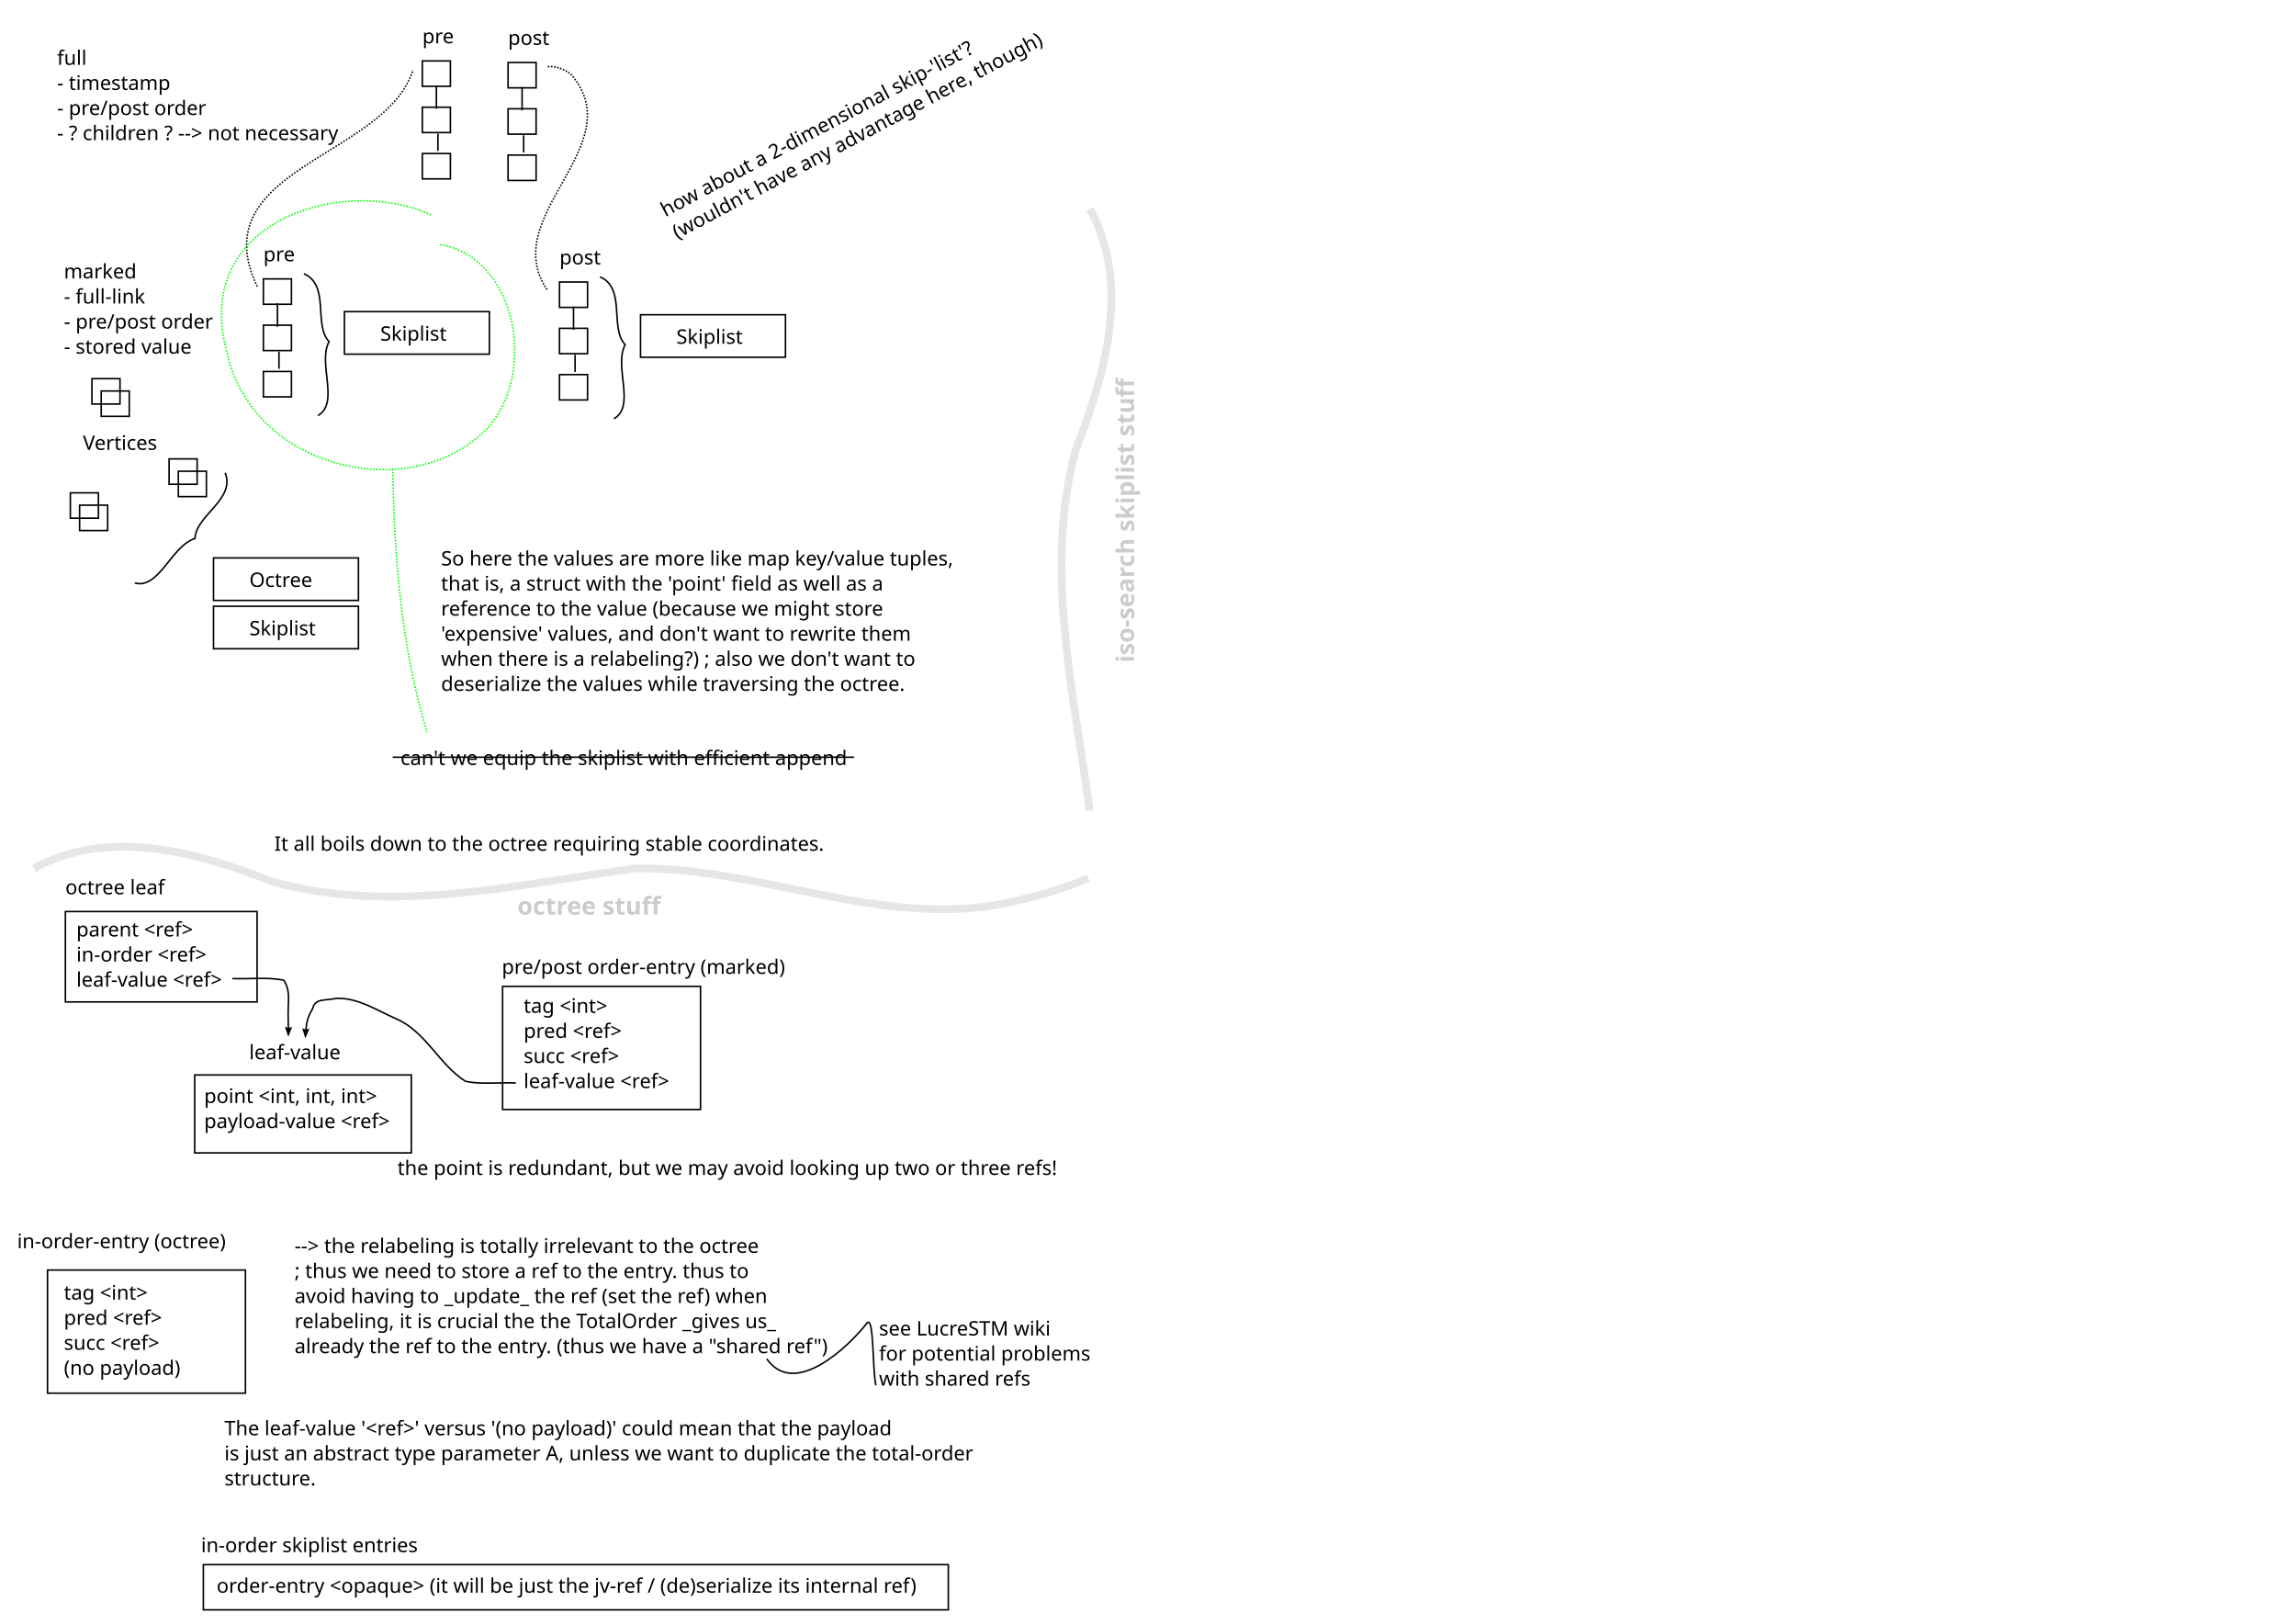
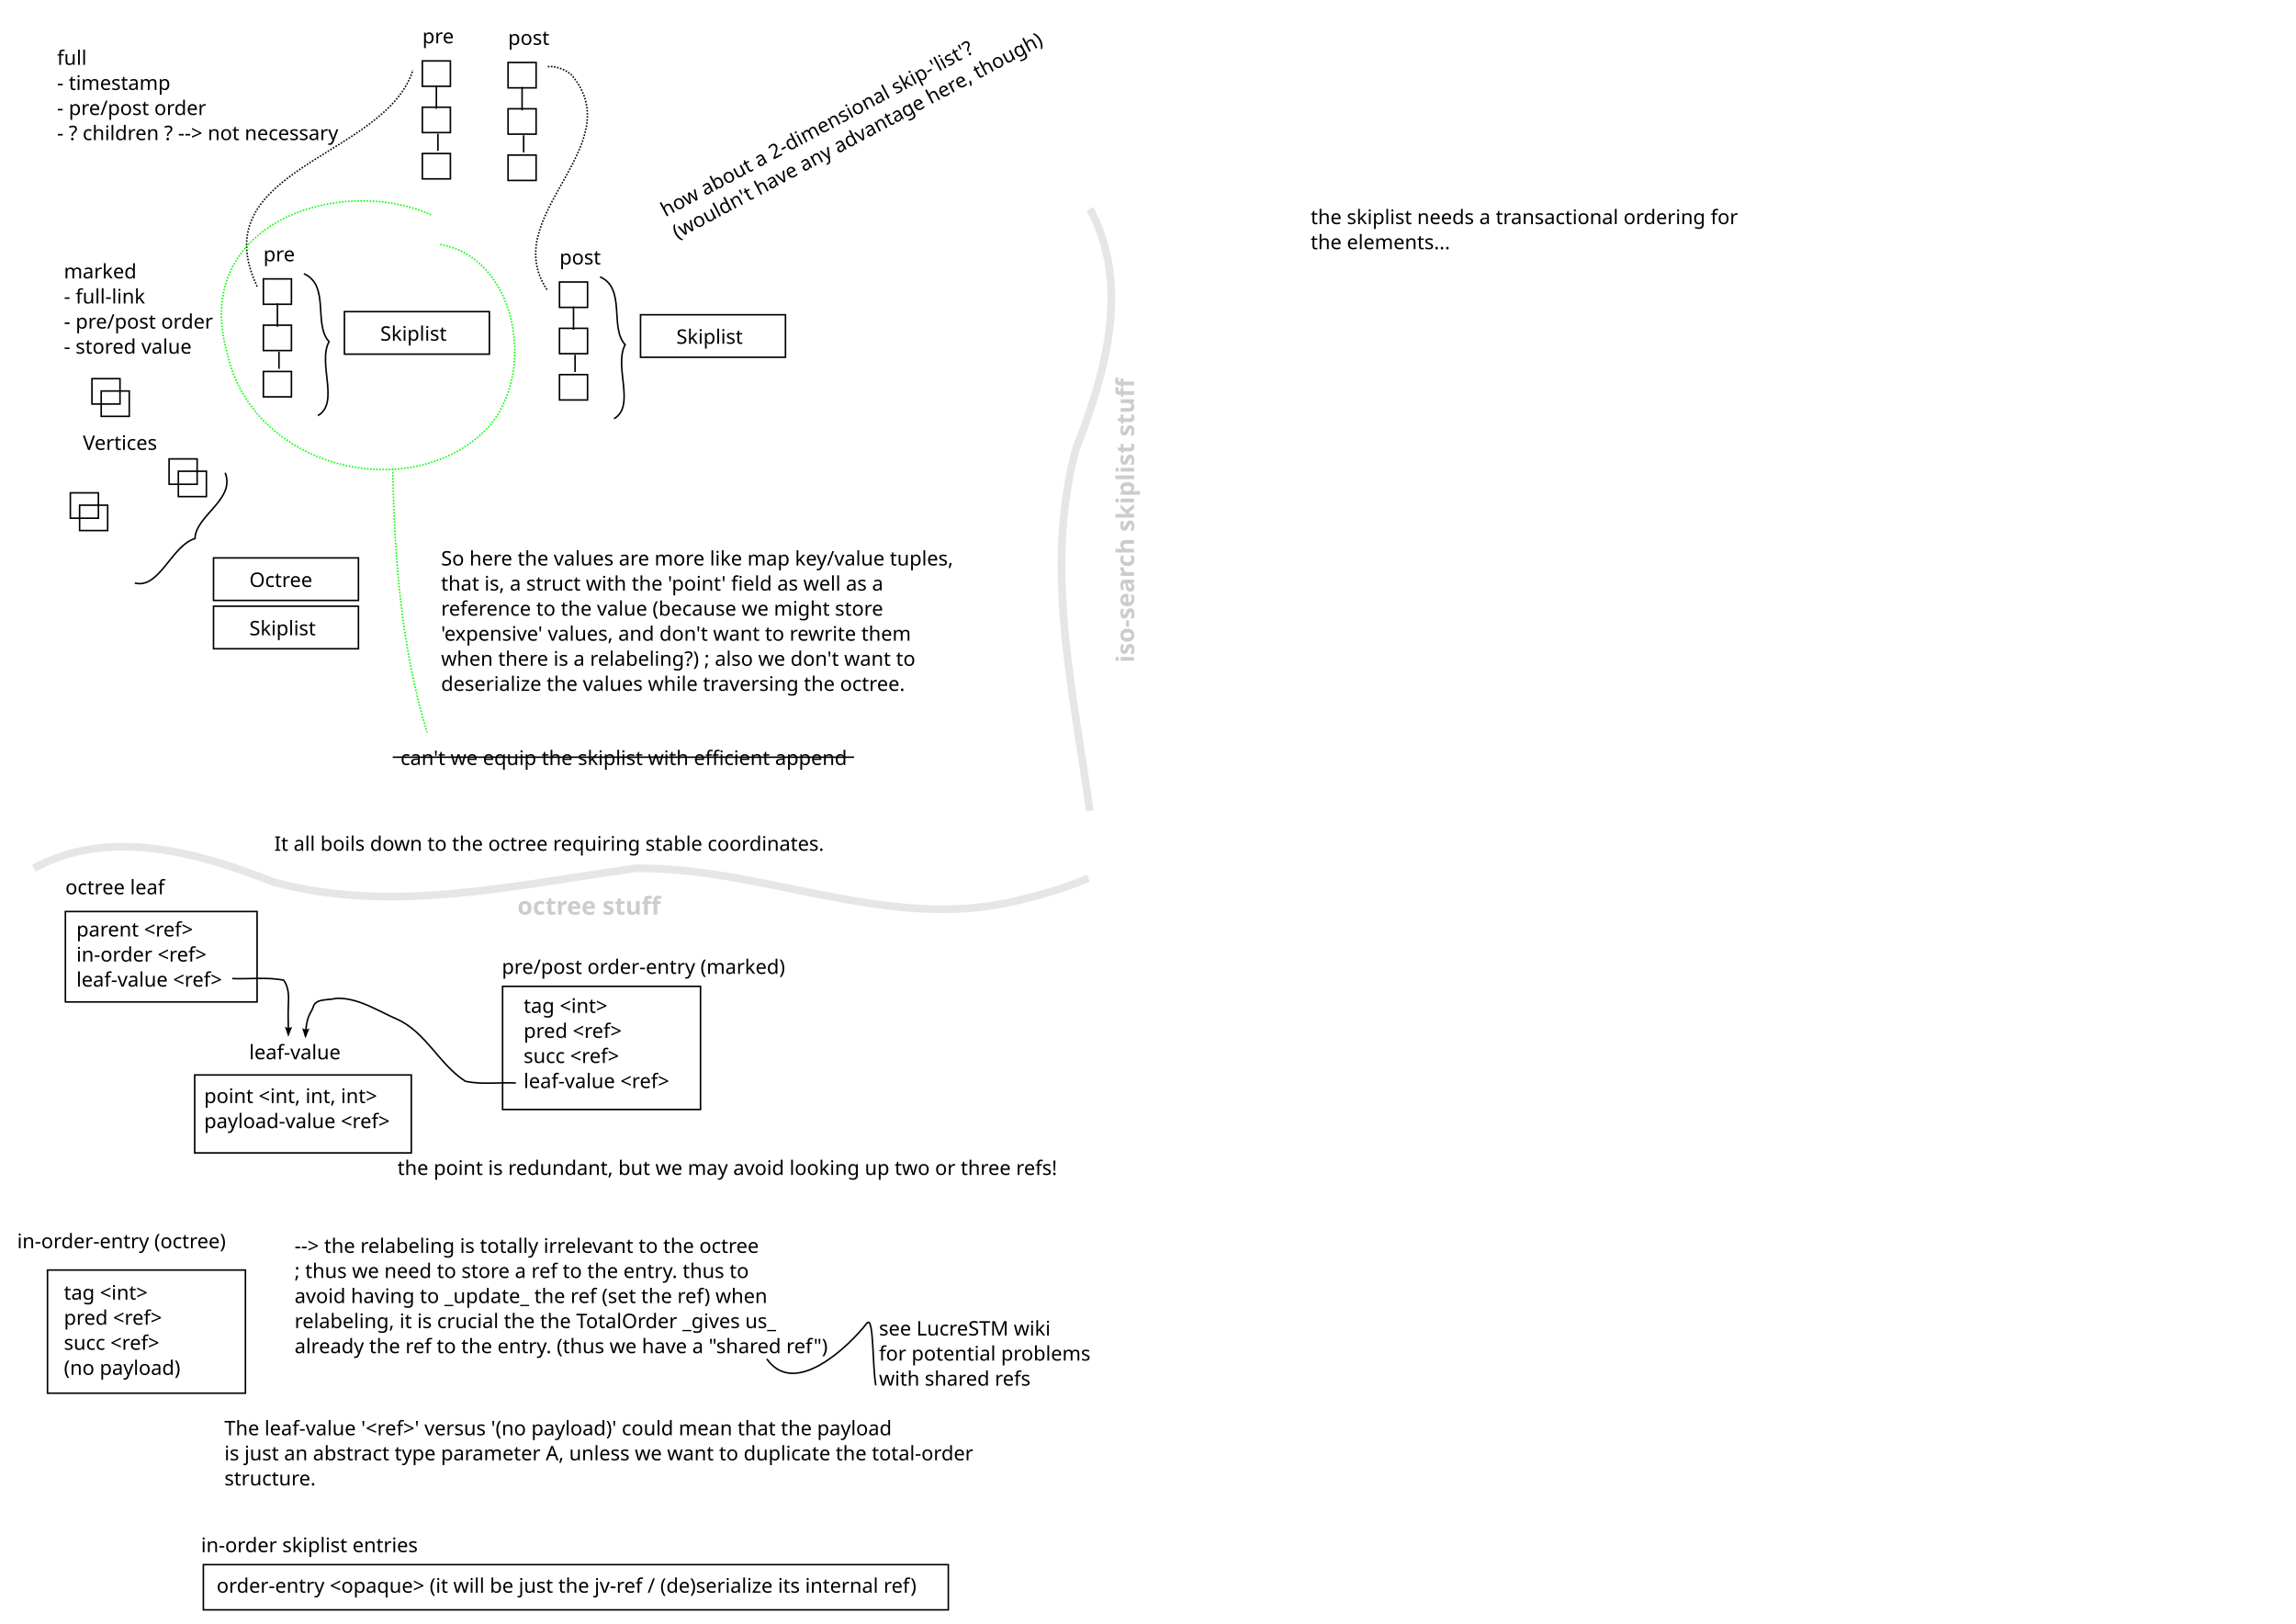
<svg xmlns="http://www.w3.org/2000/svg" width="1488.189" height="1052.362" id="svg2" version="1.1">
  <defs id="defs4">
    <marker orient="auto" refY="0" refX="0" id="Arrow2Mend" style="overflow:visible">
      <path id="path4179" style="font-size:12px;fill-rule:evenodd;stroke-width:0.625;stroke-linejoin:round" d="M 8.719,4.034 -2.207,0.016 8.719,-4.002 c -1.745,2.372 -1.735,5.617 -6e-7,8.035 z" transform="scale(-0.6,-0.6)" />
    </marker>
  </defs>
  <g id="layer1" transform="translate(0,0.00130762)">
    <text xml:space="preserve" style="font-size:13px;font-style:normal;font-variant:normal;font-weight:normal;font-stretch:normal;line-height:125%;letter-spacing:0px;word-spacing:0px;fill:#000000;fill-opacity:1;stroke:none;font-family:Gulim;-inkscape-font-specification:Gulim" x="36.982" y="42.04" id="text2985">
      <tspan id="tspan2987" x="36.982" y="42.04">full</tspan>
      <tspan x="36.982" y="58.29" id="tspan2993">- timestamp</tspan>
      <tspan x="36.982" y="74.54" id="tspan2989">- pre/post order</tspan>
      <tspan x="36.982" y="90.79" id="tspan2991">- ? children ? --&gt; not necessary</tspan>
    </text>
    <text xml:space="preserve" style="font-size:13px;font-style:normal;font-variant:normal;font-weight:normal;font-stretch:normal;line-height:125%;letter-spacing:0px;word-spacing:0px;fill:#000000;fill-opacity:1;stroke:none;font-family:Gulim;-inkscape-font-specification:Gulim" x="41.416" y="180.438" id="text2995">
      <tspan id="tspan2997" x="41.416" y="180.438">marked</tspan>
      <tspan x="41.416" y="196.688" id="tspan2999">- full-link</tspan>
      <tspan x="41.416" y="212.938" id="tspan3001">- pre/post order</tspan>
      <tspan x="41.416" y="229.188" id="tspan3003">- stored value</tspan>
    </text>
    <rect style="fill:none;stroke:#000000;stroke-width:1;stroke-miterlimit:4;stroke-opacity:1;stroke-dasharray:none;stroke-dashoffset:0" id="rect3007" width="18.183" height="16.438" x="170.716" y="210.743" />
    <rect y="180.743" x="170.716" height="16.438" width="18.183" id="rect3011" style="fill:none;stroke:#000000;stroke-width:1;stroke-miterlimit:4;stroke-opacity:1;stroke-dasharray:none;stroke-dashoffset:0" />
    <rect y="240.743" x="170.716" height="16.438" width="18.183" id="rect3013" style="fill:none;stroke:#000000;stroke-width:1;stroke-miterlimit:4;stroke-opacity:1;stroke-dasharray:none;stroke-dashoffset:0" />
    <rect style="fill:none;stroke:#000000;stroke-width:1;stroke-miterlimit:4;stroke-opacity:1;stroke-dasharray:none;stroke-dashoffset:0" id="rect3015" width="93.944" height="27.55" x="223.244" y="201.956" />
    <text xml:space="preserve" style="font-size:13px;font-style:normal;font-variant:normal;font-weight:normal;font-stretch:normal;line-height:125%;letter-spacing:0px;word-spacing:0px;fill:#000000;fill-opacity:1;stroke:none;font-family:Gulim;-inkscape-font-specification:Gulim" x="246.457" y="220.783" id="text3017">
      <tspan id="tspan3019" x="246.457" y="220.783">Skiplist</tspan>
    </text>
    <path style="color:#000000;fill:none;stroke:#000000;stroke-width:1;stroke-linecap:butt;stroke-linejoin:miter;stroke-miterlimit:4;stroke-opacity:1;stroke-dasharray:none;stroke-dashoffset:0;marker:none;visibility:visible;display:inline;overflow:visible;enable-background:accumulate" d="m 179.807,196.601 0,15.152" id="path3021" />
    <path style="color:#000000;fill:none;stroke:#000000;stroke-width:1;stroke-linecap:butt;stroke-linejoin:miter;stroke-miterlimit:4;stroke-opacity:1;stroke-dasharray:none;stroke-dashoffset:0;marker:none;visibility:visible;display:inline;overflow:visible;enable-background:accumulate" d="m 180.817,227.915 0,11.112" id="path3023" />
    <text xml:space="preserve" style="font-size:13px;font-style:normal;font-variant:normal;font-weight:normal;font-stretch:normal;line-height:125%;letter-spacing:0px;word-spacing:0px;fill:#000000;fill-opacity:1;stroke:none;font-family:Gulim;-inkscape-font-specification:Gulim" x="170.716" y="169.326" id="text3025">
      <tspan id="tspan3027" x="170.716" y="169.326">pre</tspan>
    </text>
    <path style="fill:none;stroke:#000000;stroke-width:1;stroke-miterlimit:4;stroke-opacity:1;stroke-dasharray:none;stroke-dashoffset:0" d="m 196.98,177.408 c 17.066,7.39 6.012,33.01 16.292,43.961 -7.515,14.128 7.009,39.751 -7.201,47.963" id="path3029" />
    <rect y="212.763" x="362.645" height="16.438" width="18.183" id="rect3048" style="fill:none;stroke:#000000;stroke-width:1;stroke-miterlimit:4;stroke-opacity:1;stroke-dasharray:none;stroke-dashoffset:0" />
    <rect style="fill:none;stroke:#000000;stroke-width:1;stroke-miterlimit:4;stroke-opacity:1;stroke-dasharray:none;stroke-dashoffset:0" id="rect3050" width="18.183" height="16.438" x="362.645" y="182.763" />
    <rect style="fill:none;stroke:#000000;stroke-width:1;stroke-miterlimit:4;stroke-opacity:1;stroke-dasharray:none;stroke-dashoffset:0" id="rect3052" width="18.183" height="16.438" x="362.645" y="242.763" />
    <rect y="203.976" x="415.173" height="27.55" width="93.944" id="rect3054" style="fill:none;stroke:#000000;stroke-width:1;stroke-miterlimit:4;stroke-opacity:1;stroke-dasharray:none;stroke-dashoffset:0" />
    <text id="text3056" y="222.804" x="438.386" style="font-size:13px;font-style:normal;font-variant:normal;font-weight:normal;font-stretch:normal;line-height:125%;letter-spacing:0px;word-spacing:0px;fill:#000000;fill-opacity:1;stroke:none;font-family:Gulim;-inkscape-font-specification:Gulim" xml:space="preserve">
      <tspan y="222.804" x="438.386" id="tspan3058">Skiplist</tspan>
    </text>
    <path id="path3060" d="m 371.736,198.621 0,15.152" style="color:#000000;fill:none;stroke:#000000;stroke-width:1;stroke-linecap:butt;stroke-linejoin:miter;stroke-miterlimit:4;stroke-opacity:1;stroke-dasharray:none;stroke-dashoffset:0;marker:none;visibility:visible;display:inline;overflow:visible;enable-background:accumulate" />
    <path id="path3062" d="m 372.746,229.936 0,11.112" style="color:#000000;fill:none;stroke:#000000;stroke-width:1;stroke-linecap:butt;stroke-linejoin:miter;stroke-miterlimit:4;stroke-opacity:1;stroke-dasharray:none;stroke-dashoffset:0;marker:none;visibility:visible;display:inline;overflow:visible;enable-background:accumulate" />
    <text id="text3064" y="171.347" x="362.645" style="font-size:13px;font-style:normal;font-variant:normal;font-weight:normal;font-stretch:normal;line-height:125%;letter-spacing:0px;word-spacing:0px;fill:#000000;fill-opacity:1;stroke:none;font-family:Gulim;-inkscape-font-specification:Gulim" xml:space="preserve">
      <tspan y="171.347" x="362.645" id="tspan3066">post</tspan>
    </text>
    <path id="path3068" d="m 388.909,179.428 c 17.066,7.39 6.012,33.01 16.292,43.961 -7.515,14.128 7.009,39.751 -7.201,47.963" style="fill:none;stroke:#000000;stroke-width:1;stroke-miterlimit:4;stroke-opacity:1;stroke-dasharray:none;stroke-dashoffset:0" />
    <rect style="fill:none;stroke:#000000;stroke-width:1;stroke-miterlimit:4;stroke-opacity:1;stroke-dasharray:none;stroke-dashoffset:0" id="rect3070" width="18.183" height="16.438" x="59.599" y="245.392" />
    <rect y="253.392" x="65.599" height="16.438" width="18.183" id="rect3072" style="fill:none;stroke:#000000;stroke-width:1;stroke-miterlimit:4;stroke-opacity:1;stroke-dasharray:none;stroke-dashoffset:0" />
    <rect y="319.392" x="45.599" height="16.438" width="18.183" id="rect3074" style="fill:none;stroke:#000000;stroke-width:1;stroke-miterlimit:4;stroke-opacity:1;stroke-dasharray:none;stroke-dashoffset:0" />
    <rect style="fill:none;stroke:#000000;stroke-width:1;stroke-miterlimit:4;stroke-opacity:1;stroke-dasharray:none;stroke-dashoffset:0" id="rect3076" width="18.183" height="16.438" x="51.599" y="327.392" />
    <rect style="fill:none;stroke:#000000;stroke-width:1;stroke-miterlimit:4;stroke-opacity:1;stroke-dasharray:none;stroke-dashoffset:0" id="rect3078" width="18.183" height="16.438" x="109.599" y="297.392" />
    <rect y="305.392" x="115.599" height="16.438" width="18.183" id="rect3080" style="fill:none;stroke:#000000;stroke-width:1;stroke-miterlimit:4;stroke-opacity:1;stroke-dasharray:none;stroke-dashoffset:0" />
    <text xml:space="preserve" style="font-size:13px;font-style:normal;font-variant:normal;font-weight:normal;font-stretch:normal;line-height:125%;letter-spacing:0px;word-spacing:0px;fill:#000000;fill-opacity:1;stroke:none;font-family:Gulim;-inkscape-font-specification:Gulim" x="53.741" y="291.555" id="text3082">
      <tspan id="tspan3084" x="53.741" y="291.555">Vertices</tspan>
    </text>
    <rect y="361.56" x="138.391" height="27.55" width="93.944" id="rect3086" style="fill:none;stroke:#000000;stroke-width:1;stroke-miterlimit:4;stroke-opacity:1;stroke-dasharray:none;stroke-dashoffset:0" />
    <text id="text3088" y="380.387" x="161.604" style="font-size:13px;font-style:normal;font-variant:normal;font-weight:normal;font-stretch:normal;line-height:125%;letter-spacing:0px;word-spacing:0px;fill:#000000;fill-opacity:1;stroke:none;font-family:Gulim;-inkscape-font-specification:Gulim" xml:space="preserve">
      <tspan y="380.387" x="161.604" id="tspan3090">Octree</tspan>
    </text>
    <path id="path3092" d="m 145.942,306.384 c 6.842,17.293 -19.09,27.593 -19.565,42.606 -15.304,4.676 -23.152,33.064 -39.007,28.823" style="fill:none;stroke:#000000;stroke-width:1;stroke-miterlimit:4;stroke-opacity:1;stroke-dasharray:none;stroke-dashoffset:0" />
    <rect y="392.875" x="138.391" height="27.55" width="93.944" id="rect3118" style="fill:none;stroke:#000000;stroke-width:1;stroke-miterlimit:4;stroke-opacity:1;stroke-dasharray:none;stroke-dashoffset:0" />
    <text id="text3120" y="411.702" x="161.604" style="font-size:13px;font-style:normal;font-variant:normal;font-weight:normal;font-stretch:normal;line-height:125%;letter-spacing:0px;word-spacing:0px;fill:#000000;fill-opacity:1;stroke:none;font-family:Gulim;-inkscape-font-specification:Gulim" xml:space="preserve">
      <tspan y="411.702" x="161.604" id="tspan3122">Skiplist</tspan>
    </text>
    <rect y="69.484" x="273.751" height="16.438" width="18.183" id="rect3124" style="fill:none;stroke:#000000;stroke-width:1;stroke-miterlimit:4;stroke-opacity:1;stroke-dasharray:none;stroke-dashoffset:0" />
    <rect style="fill:none;stroke:#000000;stroke-width:1;stroke-miterlimit:4;stroke-opacity:1;stroke-dasharray:none;stroke-dashoffset:0" id="rect3126" width="18.183" height="16.438" x="273.751" y="39.484" />
    <rect style="fill:none;stroke:#000000;stroke-width:1;stroke-miterlimit:4;stroke-opacity:1;stroke-dasharray:none;stroke-dashoffset:0" id="rect3128" width="18.183" height="16.438" x="273.751" y="99.484" />
    <path id="path3130" d="m 282.843,55.342 0,15.152" style="color:#000000;fill:none;stroke:#000000;stroke-width:1;stroke-linecap:butt;stroke-linejoin:miter;stroke-miterlimit:4;stroke-opacity:1;stroke-dasharray:none;stroke-dashoffset:0;marker:none;visibility:visible;display:inline;overflow:visible;enable-background:accumulate" />
    <path id="path3132" d="m 283.853,86.656 0,11.112" style="color:#000000;fill:none;stroke:#000000;stroke-width:1;stroke-linecap:butt;stroke-linejoin:miter;stroke-miterlimit:4;stroke-opacity:1;stroke-dasharray:none;stroke-dashoffset:0;marker:none;visibility:visible;display:inline;overflow:visible;enable-background:accumulate" />
    <text id="text3134" y="28.067" x="273.751" style="font-size:13px;font-style:normal;font-variant:normal;font-weight:normal;font-stretch:normal;line-height:125%;letter-spacing:0px;word-spacing:0px;fill:#000000;fill-opacity:1;stroke:none;font-family:Gulim;-inkscape-font-specification:Gulim" xml:space="preserve">
      <tspan y="28.067" x="273.751" id="tspan3136">pre</tspan>
    </text>
    <rect style="fill:none;stroke:#000000;stroke-width:1;stroke-miterlimit:4;stroke-opacity:1;stroke-dasharray:none;stroke-dashoffset:0" id="rect3138" width="18.183" height="16.438" x="329.31" y="70.494" />
    <rect y="40.494" x="329.31" height="16.438" width="18.183" id="rect3140" style="fill:none;stroke:#000000;stroke-width:1;stroke-miterlimit:4;stroke-opacity:1;stroke-dasharray:none;stroke-dashoffset:0" />
    <rect y="100.494" x="329.31" height="16.438" width="18.183" id="rect3142" style="fill:none;stroke:#000000;stroke-width:1;stroke-miterlimit:4;stroke-opacity:1;stroke-dasharray:none;stroke-dashoffset:0" />
    <path style="color:#000000;fill:none;stroke:#000000;stroke-width:1;stroke-linecap:butt;stroke-linejoin:miter;stroke-miterlimit:4;stroke-opacity:1;stroke-dasharray:none;stroke-dashoffset:0;marker:none;visibility:visible;display:inline;overflow:visible;enable-background:accumulate" d="m 338.401,56.352 0,15.152" id="path3144" />
    <path style="color:#000000;fill:none;stroke:#000000;stroke-width:1;stroke-linecap:butt;stroke-linejoin:miter;stroke-miterlimit:4;stroke-opacity:1;stroke-dasharray:none;stroke-dashoffset:0;marker:none;visibility:visible;display:inline;overflow:visible;enable-background:accumulate" d="m 339.411,87.667 0,11.112" id="path3146" />
    <text xml:space="preserve" style="font-size:13px;font-style:normal;font-variant:normal;font-weight:normal;font-stretch:normal;line-height:125%;letter-spacing:0px;word-spacing:0px;fill:#000000;fill-opacity:1;stroke:none;font-family:Gulim;-inkscape-font-specification:Gulim" x="329.31" y="29.078" id="text3148">
      <tspan id="tspan3150" x="329.31" y="29.078">post</tspan>
    </text>
    <path style="fill:none;stroke:#000000;stroke-width:1;stroke-miterlimit:4;stroke-opacity:1;stroke-dasharray:1, 1;stroke-dashoffset:0" d="M 166.675,185.651 C 130.261,108.823 250.095,102.227 267.69,45.24" id="path3171" />
    <path style="fill:none;stroke:#000000;stroke-width:1;stroke-miterlimit:4;stroke-opacity:1;stroke-dasharray:1, 1;stroke-dashoffset:0" d="m 354.564,187.672 c -32.386,-47.791 55.134,-93.276 15.782,-139.244 -4.344,-3.608 -10.063,-5.871 -15.782,-5.208" id="path3965" />
    <text xml:space="preserve" style="font-size:13px;font-style:normal;font-variant:normal;font-weight:normal;font-stretch:normal;line-height:125%;letter-spacing:0px;word-spacing:0px;fill:#000000;fill-opacity:1;stroke:none;font-family:Gulim;-inkscape-font-specification:Gulim" x="285.873" y="366.469" id="text3983">
      <tspan id="tspan3985" x="285.873" y="366.469">So here the values are more like map key/value tuples,</tspan>
      <tspan x="285.873" y="382.719" id="tspan3987">that is, a struct with the 'point' field as well as a</tspan>
      <tspan x="285.873" y="398.969" id="tspan3989">reference to the value (because we might store</tspan>
      <tspan x="285.873" y="415.219" id="tspan3991">'expensive' values, and don't want to rewrite them</tspan>
      <tspan x="285.873" y="431.469" id="tspan3993">when there is a relabeling?) ; also we don't want to</tspan>
      <tspan x="285.873" y="447.719" id="tspan4052">deserialize the values while traversing the octree.</tspan>
    </text>
    <path style="fill:none;stroke:#00ff00;stroke-width:1;stroke-miterlimit:4;stroke-opacity:1;stroke-dasharray:1, 1;stroke-dashoffset:0" d="M 279.34,139.184 C 220.814,112.905 123.665,144.326 147.082,228.149 162.896,303.571 265.87,328.501 315.678,277.818 348.774,241.818 334.8,166.61 285.002,158.377" id="path3055" />
    <path style="fill:none;stroke:#00ff00;stroke-width:1;stroke-miterlimit:4;stroke-opacity:1;stroke-dasharray:1, 1;stroke-dashoffset:0" d="m 254.558,303.839 c 1.039,57.445 5.455,115.468 22.223,170.716" id="path3071" />
    <text xml:space="preserve" style="font-size:13px;font-style:normal;font-variant:normal;font-weight:normal;font-stretch:normal;line-height:125%;letter-spacing:0px;word-spacing:0px;fill:#000000;fill-opacity:1;stroke:none;font-family:Gulim;-inkscape-font-specification:Gulim" x="259.609" y="495.768" id="text3092">
      <tspan id="tspan3094" x="259.609" y="495.768">can't we equip the skiplist with efficient append</tspan>
    </text>
    <path style="color:#000000;fill:none;stroke:#000000;stroke-width:1;stroke-linecap:butt;stroke-linejoin:miter;stroke-miterlimit:4;stroke-opacity:1;stroke-dasharray:none;stroke-dashoffset:0;marker:none;visibility:visible;display:inline;overflow:visible;enable-background:accumulate" d="m 254.558,490.717 299.005,0" id="path3096" />
    <text xml:space="preserve" style="font-size:13px;font-style:normal;font-variant:normal;font-weight:normal;font-stretch:normal;line-height:125%;letter-spacing:0px;word-spacing:0px;fill:#000000;fill-opacity:1;stroke:none;font-family:Gulim;-inkscape-font-specification:Gulim" x="177.787" y="551.327" id="text3098">
      <tspan id="tspan3100" x="177.787" y="551.327">It all boils down to the octree requiring stable coordinates.</tspan>
    </text>
    <rect style="fill:none;stroke:#000000;stroke-width:1;stroke-miterlimit:4;stroke-opacity:1;stroke-dasharray:none;stroke-dashoffset:0" id="rect3102" width="140.411" height="50.508" x="126.188" y="696.646" />
    <text xml:space="preserve" style="font-size:13px;font-style:normal;font-variant:normal;font-weight:normal;font-stretch:normal;line-height:125%;letter-spacing:0px;word-spacing:0px;fill:#000000;fill-opacity:1;stroke:none;font-family:Gulim;-inkscape-font-specification:Gulim" x="132.289" y="714.829" id="text4054">
      <tspan id="tspan4056" x="132.289" y="714.829">point &lt;int, int, int&gt;</tspan>
      <tspan x="132.289" y="731.079" id="tspan4080">payload-value &lt;ref&gt;</tspan>
    </text>
    <text xml:space="preserve" style="font-size:13px;font-style:normal;font-variant:normal;font-weight:normal;font-stretch:normal;line-height:125%;letter-spacing:0px;word-spacing:0px;fill:#000000;fill-opacity:1;stroke:none;font-family:Gulim;-inkscape-font-specification:Gulim" x="42.345" y="579.55" id="text4062">
      <tspan id="tspan4064" x="42.345" y="579.55">octree leaf</tspan>
    </text>
    <text xml:space="preserve" style="font-size:13px;font-style:normal;font-variant:normal;font-weight:normal;font-stretch:normal;line-height:125%;letter-spacing:0px;word-spacing:0px;fill:#000000;fill-opacity:1;stroke:none;font-family:Gulim;-inkscape-font-specification:Gulim" x="325.269" y="631.129" id="text4066">
      <tspan id="tspan4068" x="325.269" y="631.129">pre/post order-entry (marked)</tspan>
    </text>
    <rect y="639.21" x="325.761" height="79.802" width="128.289" id="rect4070" style="fill:none;stroke:#000000;stroke-width:1;stroke-miterlimit:4;stroke-opacity:1;stroke-dasharray:none;stroke-dashoffset:0" />
    <text xml:space="preserve" style="font-size:13px;font-style:normal;font-variant:normal;font-weight:normal;font-stretch:normal;line-height:125%;letter-spacing:0px;word-spacing:0px;fill:#000000;fill-opacity:1;stroke:none;font-family:Gulim;-inkscape-font-specification:Gulim" x="339.411" y="656.382" id="text4072">
      <tspan id="tspan4074" x="339.411" y="656.382">tag &lt;int&gt;</tspan>
      <tspan x="339.411" y="672.632" id="tspan4082">pred &lt;ref&gt;</tspan>
      <tspan x="339.411" y="688.882" id="tspan4084">succ &lt;ref&gt;</tspan>
      <tspan x="339.411" y="705.132" id="tspan4086">leaf-value &lt;ref&gt;</tspan>
    </text>
    <rect y="590.723" x="42.386" height="58.589" width="124.249" id="rect4088" style="fill:none;stroke:#000000;stroke-width:1;stroke-miterlimit:4;stroke-opacity:1;stroke-dasharray:none;stroke-dashoffset:0" />
    <text xml:space="preserve" style="font-size:13px;font-style:normal;font-variant:normal;font-weight:normal;font-stretch:normal;line-height:125%;letter-spacing:0px;word-spacing:0px;fill:#000000;fill-opacity:1;stroke:none;font-family:Gulim;-inkscape-font-specification:Gulim" x="49.497" y="606.885" id="text4090">
      <tspan id="tspan4092" x="49.497" y="606.885">parent &lt;ref&gt;</tspan>
      <tspan x="49.497" y="623.135" id="tspan4094">in-order &lt;ref&gt;</tspan>
      <tspan x="49.497" y="639.385" id="tspan4096">leaf-value &lt;ref&gt;</tspan>
    </text>
    <text id="text4098" y="686.484" x="161.503" style="font-size:13px;font-style:normal;font-variant:normal;font-weight:normal;font-stretch:normal;line-height:125%;letter-spacing:0px;word-spacing:0px;fill:#000000;fill-opacity:1;stroke:none;font-family:Gulim;-inkscape-font-specification:Gulim" xml:space="preserve">
      <tspan y="686.484" x="161.503" id="tspan4100">leaf-value</tspan>
    </text>
    <path style="fill:none;stroke:#000000;stroke-width:1;stroke-miterlimit:4;stroke-opacity:1;stroke-dasharray:none;stroke-dashoffset:0;marker-end:url(#Arrow2Mend)" d="m 150.513,634.159 c 11.105,0.472 22.326,-1.052 33.335,1.01 3.358,4.594 3.381,10.583 3.063,16.022 -0.369,6.44 0.098,12.889 -0.033,19.333" id="path4102" />
    <path style="fill:none;stroke:#000000;stroke-width:1;stroke-miterlimit:4;stroke-opacity:1;stroke-dasharray:none;stroke-dashoffset:0;marker-end:url(#Arrow2Mend)" d="m 334.361,701.839 c -10.873,-0.52 -21.886,1.153 -32.646,-1.076 -17.201,-10.944 -25.634,-32.141 -44.81,-40.462 -12.441,-5.42 -24.526,-13.639 -38.622,-13.348 -6.952,1.545 -13.871,-0.072 -15.433,6.1 -1.578,4.183 -4.301,4.978 -4.859,18.481" id="path4114" />
    <text xml:space="preserve" style="font-size:13px;font-style:normal;font-variant:normal;font-weight:normal;font-stretch:normal;line-height:125%;letter-spacing:0px;word-spacing:0px;fill:#000000;fill-opacity:1;stroke:none;font-family:Gulim;-inkscape-font-specification:Gulim" x="11.112" y="808.915" id="text4775">
      <tspan id="tspan4777" x="11.112" y="808.915">in-order-entry (octree)</tspan>
    </text>
    <rect style="fill:none;stroke:#000000;stroke-width:1;stroke-miterlimit:4;stroke-opacity:1;stroke-dasharray:none;stroke-dashoffset:0" id="rect4779" width="128.289" height="79.802" x="30.797" y="823.058" />
    <text xml:space="preserve" style="font-size:13px;font-style:normal;font-variant:normal;font-weight:normal;font-stretch:normal;line-height:125%;letter-spacing:0px;word-spacing:0px;fill:#000000;fill-opacity:1;stroke:none;font-family:Gulim;-inkscape-font-specification:Gulim" x="190.919" y="811.946" id="text4791">
      <tspan id="tspan4793" x="190.919" y="811.946">--&gt; the relabeling is totally irrelevant to the octree</tspan>
      <tspan x="190.919" y="828.196" id="tspan4795">; thus we need to store a ref to the entry. thus to</tspan>
      <tspan x="190.919" y="844.446" id="tspan4797">avoid having to _update_ the ref (set the ref) when</tspan>
      <tspan x="190.919" y="860.696" id="tspan4799">relabeling, it is crucial the the TotalOrder _gives us_</tspan>
      <tspan x="190.919" y="876.946" id="tspan4801">already the ref to the entry. (thus we have a "shared ref")</tspan>
    </text>
    <text xml:space="preserve" style="font-size:13px;font-style:normal;font-variant:normal;font-weight:normal;font-stretch:normal;line-height:125%;letter-spacing:0px;word-spacing:0px;fill:#000000;fill-opacity:1;stroke:none;font-family:Gulim;-inkscape-font-specification:Gulim" x="257.609" y="761.438" id="text4803">
      <tspan id="tspan4805" x="257.609" y="761.438">the point is redundant, but we may avoid looking up two or three refs!</tspan>
    </text>
    <text id="text4807" y="842.25" x="41.416" style="font-size:13px;font-style:normal;font-variant:normal;font-weight:normal;font-stretch:normal;line-height:125%;letter-spacing:0px;word-spacing:0px;fill:#000000;fill-opacity:1;stroke:none;font-family:Gulim;-inkscape-font-specification:Gulim" xml:space="preserve">
      <tspan y="842.25" x="41.416" id="tspan4809">tag &lt;int&gt;</tspan>
      <tspan id="tspan4811" y="858.5" x="41.416">pred &lt;ref&gt;</tspan>
      <tspan id="tspan4813" y="874.75" x="41.416">succ &lt;ref&gt;</tspan>
      <tspan id="tspan4815" y="891" x="41.416">(no payload)</tspan>
    </text>
    <text xml:space="preserve" style="font-size:13px;font-style:normal;font-variant:normal;font-weight:normal;font-stretch:normal;line-height:125%;letter-spacing:0px;word-spacing:0px;fill:#000000;fill-opacity:1;stroke:none;font-family:Gulim;-inkscape-font-specification:Gulim" x="145.462" y="930.134" id="text4817">
      <tspan id="tspan4819" x="145.462" y="930.134">The leaf-value '&lt;ref&gt;' versus '(no payload)' could mean that the payload</tspan>
      <tspan x="145.462" y="946.384" id="tspan4821">is just an abstract type parameter A, unless we want to duplicate the total-order</tspan>
      <tspan x="145.462" y="962.634" id="tspan4823">structure.</tspan>
    </text>
    <text xml:space="preserve" style="font-size:13px;font-style:normal;font-variant:normal;font-weight:normal;font-stretch:normal;line-height:125%;letter-spacing:0px;word-spacing:0px;fill:#000000;fill-opacity:1;stroke:none;font-family:Gulim;-inkscape-font-specification:Gulim" x="569.726" y="865.484" id="text4825">
      <tspan id="tspan4827" x="569.726" y="865.484">see LucreSTM wiki</tspan>
      <tspan x="569.726" y="881.734" id="tspan4829">for potential problems</tspan>
      <tspan x="569.726" y="897.984" id="tspan4831">with shared refs</tspan>
    </text>
    <path style="fill:none;stroke:#000000;stroke-width:1;stroke-miterlimit:4;stroke-opacity:1;stroke-dasharray:none;stroke-dashoffset:0" d="m 496.995,880.636 c 18.251,25.844 53.496,-8.461 65.035,-23.283 4.492,-4.749 3.373,29.546 5.676,40.455" id="path4833" />
    <text xml:space="preserve" style="font-size:13px;font-style:normal;font-variant:normal;font-weight:normal;font-stretch:normal;line-height:125%;letter-spacing:0px;word-spacing:0px;fill:#000000;fill-opacity:1;stroke:none;font-family:Gulim;-inkscape-font-specification:Gulim" x="130.31" y="1005.895" id="text4908">
      <tspan id="tspan4910" x="130.31" y="1005.895">in-order skiplist entries</tspan>
    </text>
    <rect y="1013.976" x="131.812" height="29.294" width="482.853" id="rect4912" style="fill:none;stroke:#000000;stroke-width:1;stroke-miterlimit:4;stroke-opacity:1;stroke-dasharray:none;stroke-dashoffset:0" />
    <text xml:space="preserve" style="font-size:13px;font-style:normal;font-variant:normal;font-weight:normal;font-stretch:normal;line-height:125%;letter-spacing:0px;word-spacing:0px;fill:#000000;fill-opacity:1;stroke:none;font-family:Gulim;-inkscape-font-specification:Gulim" x="140.411" y="1032.159" id="text4914">
      <tspan id="tspan4916" x="140.411" y="1032.159">order-entry &lt;opaque&gt; (it will be just the jv-ref / (de)serialize its internal ref)</tspan>
    </text>
    <path style="fill:none;stroke:#e6e6e6;stroke-width:5;stroke-miterlimit:4;stroke-opacity:1;stroke-dasharray:none;stroke-dashoffset:0" d="m 21.971,562.694 c 48.805,-26.646 106.669,-10.305 155.024,8.803 77.499,21.282 157.569,1.755 235.091,-8.758 83.531,-0.953 165.072,41.884 248.706,20.542 15.243,-3.428 30.19,-8.161 44.639,-14.103" id="path4918" />
    <text xml:space="preserve" style="font-size:13px;font-style:normal;font-variant:normal;font-weight:normal;font-stretch:normal;line-height:125%;letter-spacing:0px;word-spacing:0px;fill:#000000;fill-opacity:1;stroke:none;font-family:Gulim;-inkscape-font-specification:Gulim" x="335.371" y="592.741" id="text4945">
      <tspan id="tspan4947" x="335.371" y="592.741" style="font-size:16px;font-weight:bold;fill:#cccccc;-inkscape-font-specification:Gulim Bold">octree stuff</tspan>
    </text>
    <path id="path4949" d="m 706.378,135.335 c 26.646,48.805 10.305,106.669 -8.803,155.024 -21.282,77.499 -1.755,157.569 8.758,235.091" style="fill:none;stroke:#e6e6e6;stroke-width:5;stroke-miterlimit:4;stroke-opacity:1;stroke-dasharray:none;stroke-dashoffset:0" />
    <text id="text4951" y="735.088" x="-429.426" style="font-size:13px;font-style:normal;font-variant:normal;font-weight:normal;font-stretch:normal;line-height:125%;letter-spacing:0px;word-spacing:0px;fill:#000000;fill-opacity:1;stroke:none;font-family:Gulim;-inkscape-font-specification:Gulim" xml:space="preserve" transform="matrix(0,-1,1,0,0,0)">
      <tspan style="font-size:16px;font-weight:bold;fill:#cccccc;-inkscape-font-specification:Gulim Bold" y="735.088" x="-429.426" id="tspan4953">iso-search skiplist stuff</tspan>
    </text>
    <text xml:space="preserve" style="font-size:13px;font-style:normal;font-variant:normal;font-weight:normal;font-stretch:normal;line-height:125%;letter-spacing:0px;word-spacing:0px;fill:#000000;fill-opacity:1;stroke:none;font-family:Gulim;-inkscape-font-specification:Gulim" x="314.716" y="326.715" id="text4955" transform="matrix(0.8829476,-0.4694716,0.4694716,0.8829476,0,0)">
      <tspan id="tspan4957" x="314.716" y="326.715">how about a 2-dimensional skip-'list'?</tspan>
      <tspan x="314.716" y="342.965" id="tspan4959">(wouldn't have any advantage here, though)</tspan>
    </text>
+     <text xml:space="preserve" style="font-size:13px;font-style:normal;font-variant:normal;font-weight:normal;font-stretch:normal;line-height:125%;letter-spacing:0px;word-spacing:0px;fill:#000000;fill-opacity:1;stroke:none;font-family:Gulim;-inkscape-font-specification:Gulim" x="849.538" y="145.245" id="text4961" transform="translate(0,-0.00130762)">
+       <tspan id="tspan4963" x="849.538" y="145.245">the skiplist needs a transactional ordering for</tspan>
+       <tspan x="849.538" y="161.495" id="tspan4965">the elements...</tspan>
+     </text>
  </g>
</svg>
